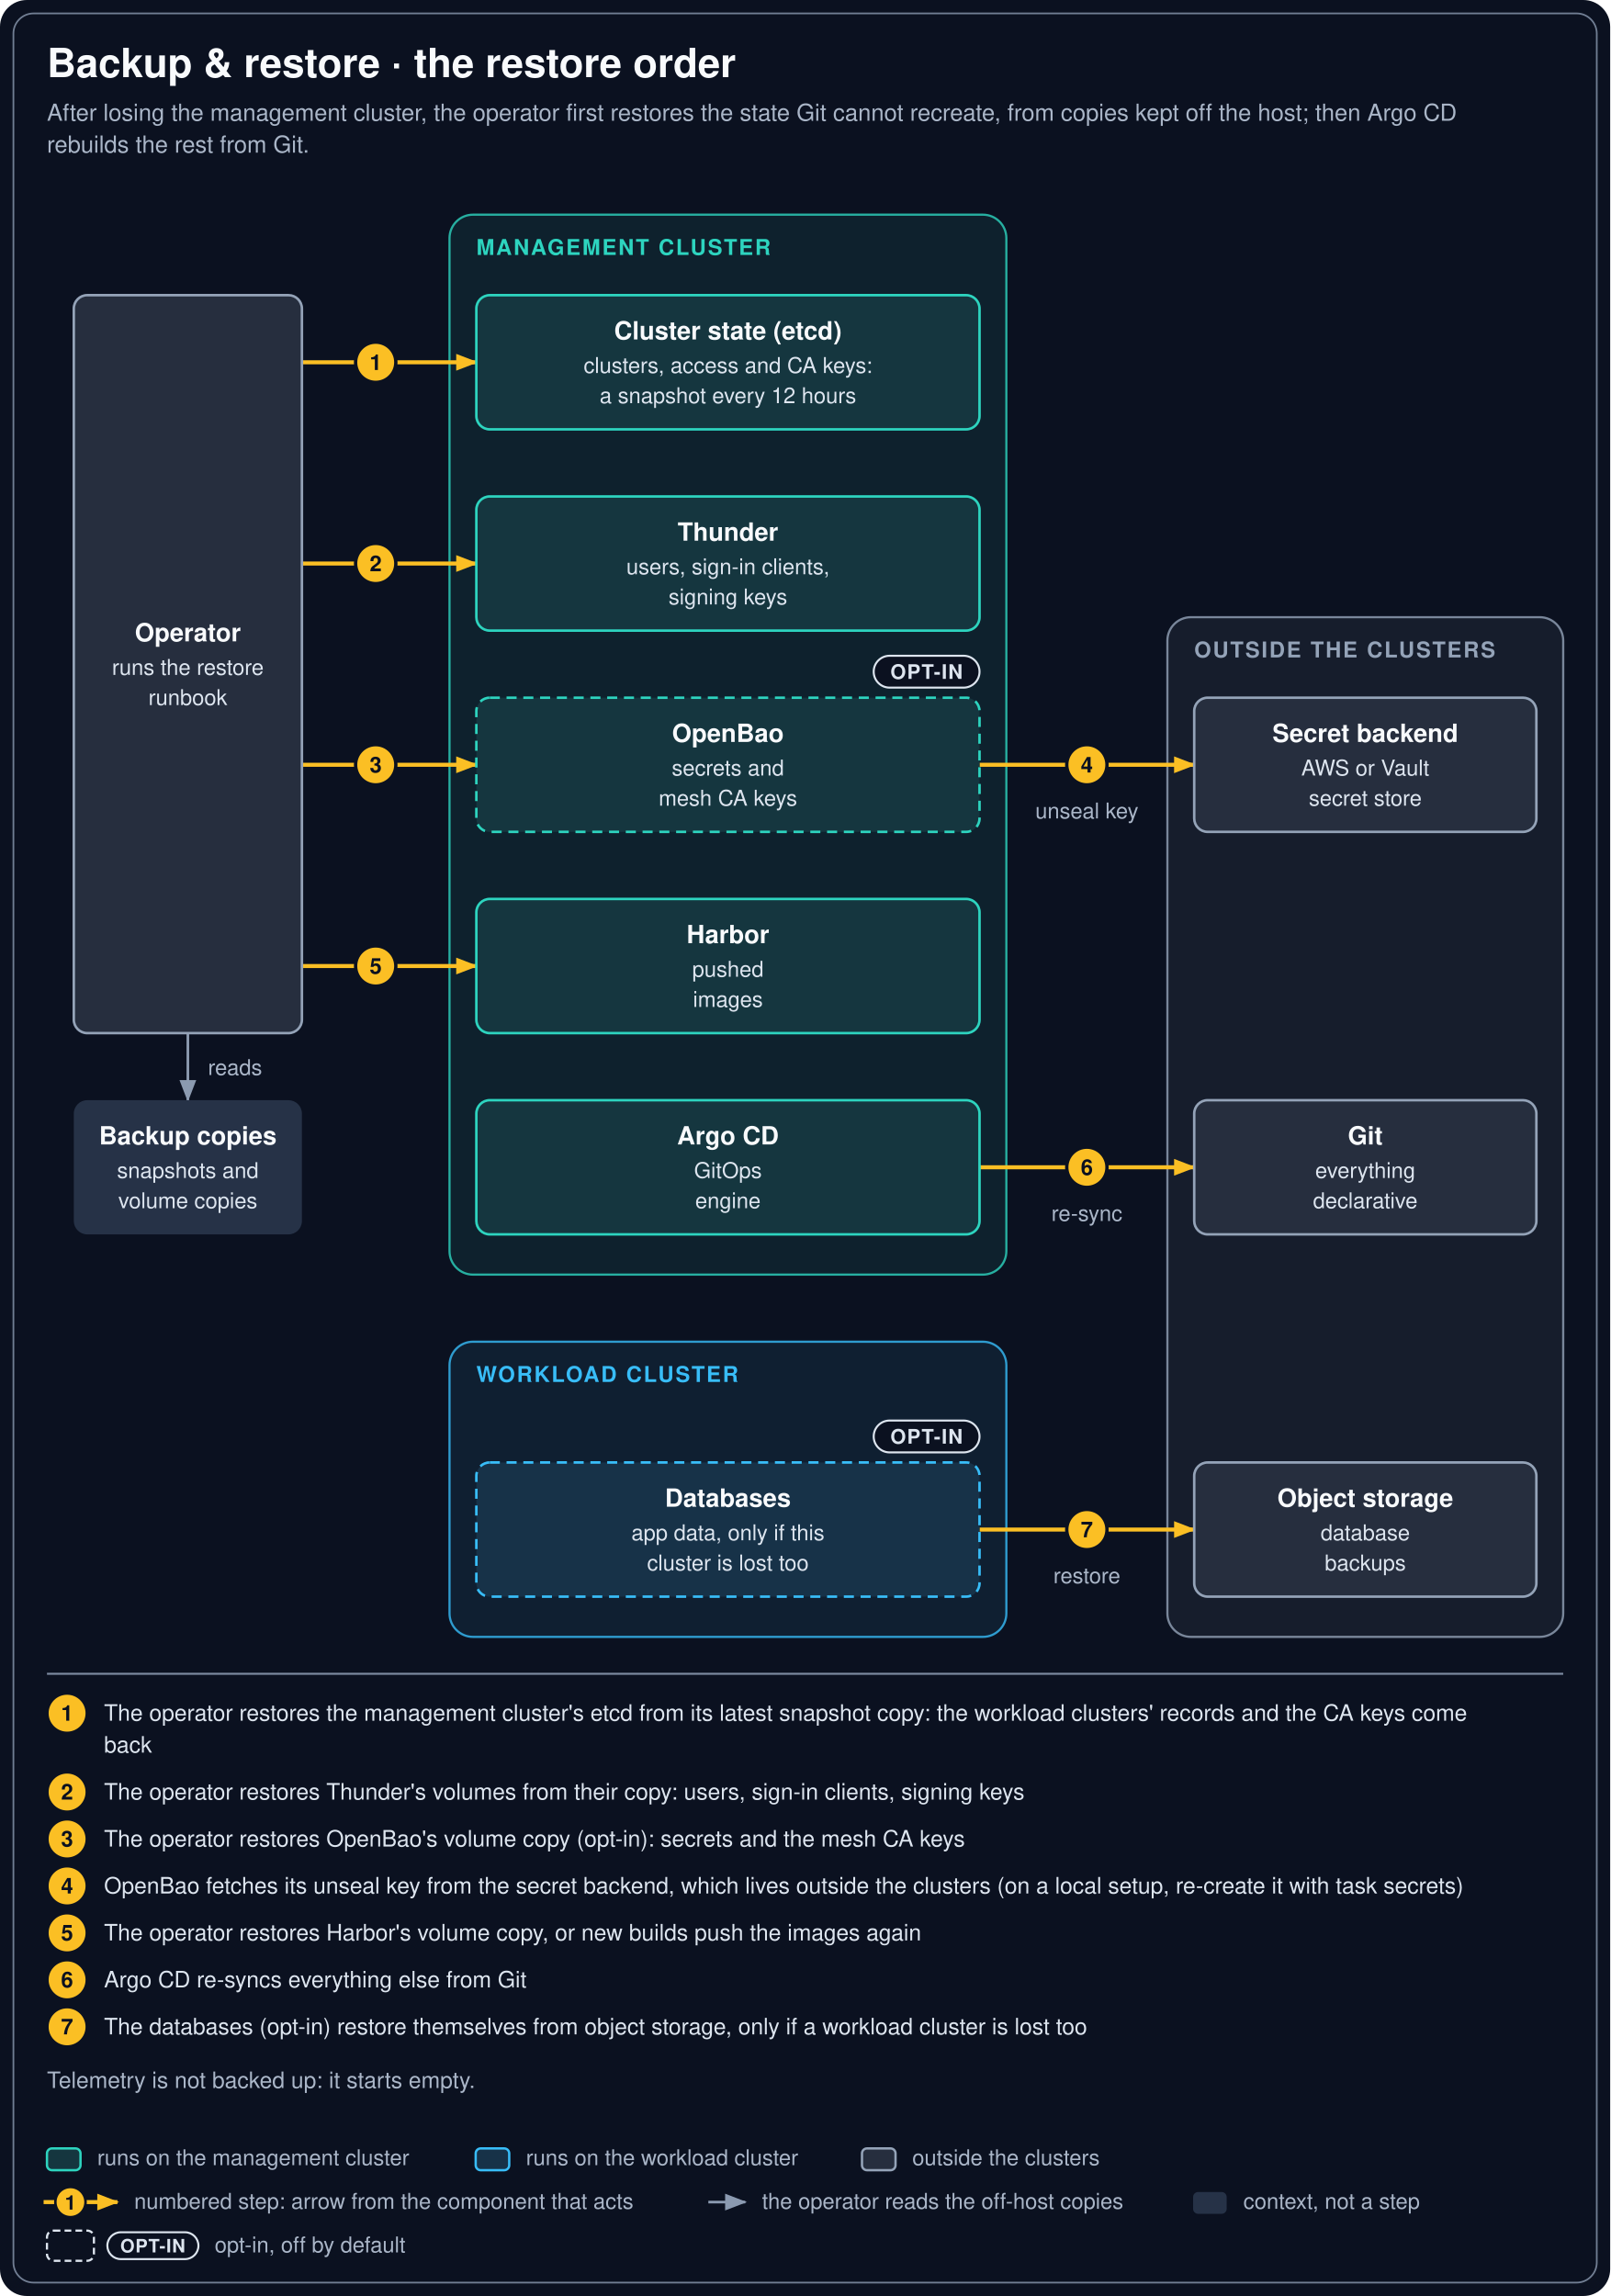
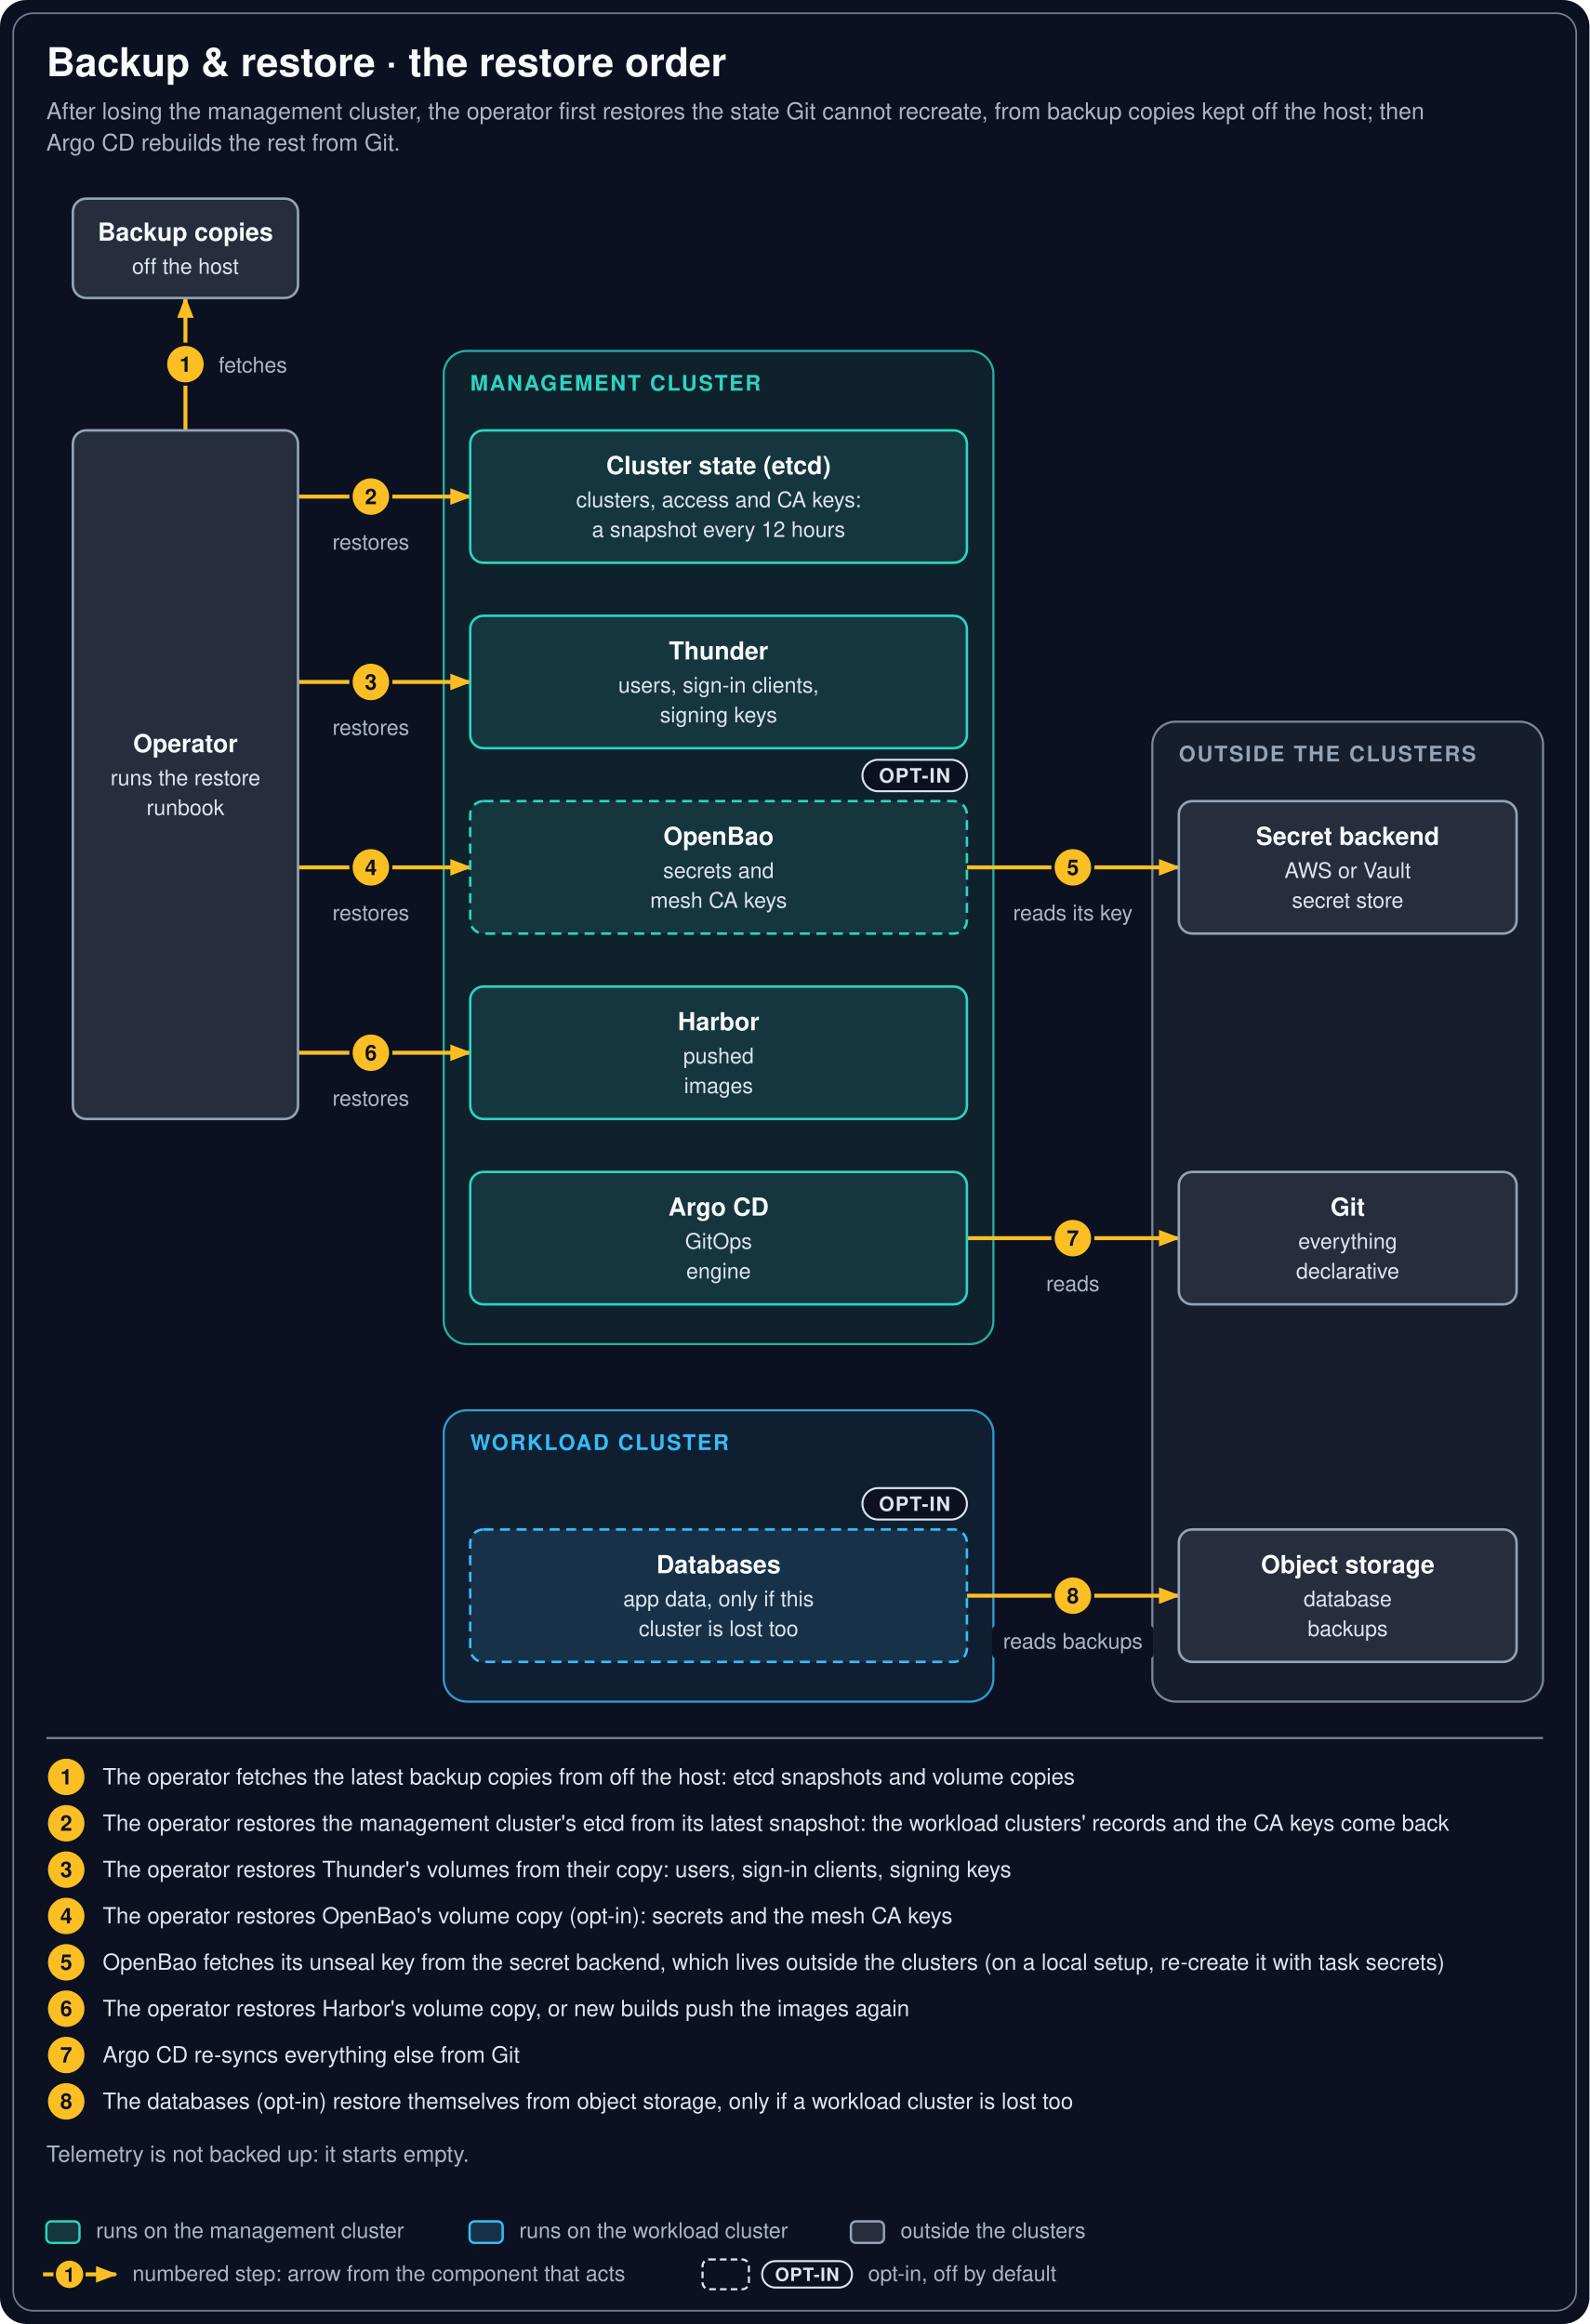
- <svg xmlns="http://www.w3.org/2000/svg" width="960" height="1369" viewBox="0 0 960 1369" role="img" aria-label="Backup &amp; restore · the restore order">
-   <style>.s{font-family:'Segoe UI','Helvetica Neue',Helvetica,Arial,'Liberation Sans',sans-serif}.m{font-family:'JetBrains Mono',SFMono-Regular,Menlo,Consolas,'Liberation Mono',monospace}.fx{fill:none;stroke-width:3.4;stroke-linecap:round;stroke-dasharray:4 10;opacity:0;animation:fxdash .9s linear infinite,fxseq 10.20s linear infinite both}@keyframes fxdash{to{stroke-dashoffset:-14}}@keyframes fxseq{0%{opacity:0}3%{opacity:1}25.9%{opacity:1}30.9%{opacity:0}100%{opacity:0}}@media (prefers-reduced-motion:reduce){.fx{animation:none;opacity:0}}</style>
+ <svg xmlns="http://www.w3.org/2000/svg" width="960" height="1404" viewBox="0 0 960 1404" role="img" aria-label="Backup &amp; restore · the restore order">
+   <style>.s{font-family:'Segoe UI','Helvetica Neue',Helvetica,Arial,'Liberation Sans',sans-serif}.m{font-family:'JetBrains Mono',SFMono-Regular,Menlo,Consolas,'Liberation Mono',monospace}.fx{fill:none;stroke-width:3.4;stroke-linecap:round;stroke-dasharray:4 10;opacity:0;animation:fxdash .9s linear infinite,fxseq 11.30s linear infinite both}@keyframes fxdash{to{stroke-dashoffset:-14}}@keyframes fxseq{0%{opacity:0}3%{opacity:1}23.4%{opacity:1}28.4%{opacity:0}100%{opacity:0}}@media (prefers-reduced-motion:reduce){.fx{animation:none;opacity:0}}</style>
  <defs>
-     <marker id="ah8b9ab0" markerWidth="13" markerHeight="10" refX="12" refY="5" orient="auto" markerUnits="userSpaceOnUse">
-       <path d="M0,0 L13,5 L0,10 z" fill="#8b9ab0" />
-     </marker>
-     <marker id="as8b9ab0" markerWidth="13" markerHeight="10" refX="1" refY="5" orient="auto" markerUnits="userSpaceOnUse">
-       <path d="M13,0 L0,5 L13,10 z" fill="#8b9ab0" />
-     </marker>
    <marker id="ahfbbf24" markerWidth="13" markerHeight="10" refX="12" refY="5" orient="auto" markerUnits="userSpaceOnUse">
      <path d="M0,0 L13,5 L0,10 z" fill="#fbbf24" />
    </marker>
    <marker id="asfbbf24" markerWidth="13" markerHeight="10" refX="1" refY="5" orient="auto" markerUnits="userSpaceOnUse">
      <path d="M13,0 L0,5 L13,10 z" fill="#fbbf24" />
    </marker>
  </defs>
-   <rect width="960" height="1369" rx="16" fill="#0b1120" />
-   <rect x="8" y="8" width="944" height="1353" rx="12" fill="none" stroke="#8b9ab0" stroke-opacity=".8" />
-   <rect x="268" y="128" width="332" height="632" rx="14" fill="#0e212d" stroke="#2dd4bf" stroke-opacity=".8" stroke-width="1.3" />
-   <text class="s" x="284.0" y="152.0" font-size="13" fill="#2dd4bf" font-weight="700" letter-spacing="1.0">MANAGEMENT CLUSTER</text>
-   <rect x="268" y="800" width="332" height="176" rx="14" fill="#0f1f31" stroke="#38bdf8" stroke-opacity=".8" stroke-width="1.3" />
-   <text class="s" x="284.0" y="824.0" font-size="13" fill="#38bdf8" font-weight="700" letter-spacing="1.0">WORKLOAD CLUSTER</text>
-   <rect x="696" y="368" width="236" height="608" rx="14" fill="#161d2c" stroke="#94a3b8" stroke-opacity=".8" stroke-width="1.3" />
-   <text class="s" x="712.0" y="392.0" font-size="13" fill="#94a3b8" font-weight="700" letter-spacing="1.0">OUTSIDE THE CLUSTERS</text>
-   <path d="M 180.0 216.0 L 284.0 216.0" fill="none" stroke="#fbbf24" stroke-width="2.4" stroke-linejoin="round" marker-end="url(#ahfbbf24)" />
-   <path d="M 180.0 336.0 L 284.0 336.0" fill="none" stroke="#fbbf24" stroke-width="2.4" stroke-linejoin="round" marker-end="url(#ahfbbf24)" />
-   <path d="M 180.0 456.0 L 284.0 456.0" fill="none" stroke="#fbbf24" stroke-width="2.4" stroke-linejoin="round" marker-end="url(#ahfbbf24)" />
-   <path d="M 180.0 576.0 L 284.0 576.0" fill="none" stroke="#fbbf24" stroke-width="2.4" stroke-linejoin="round" marker-end="url(#ahfbbf24)" />
-   <path d="M 112.0 616.0 L 112.0 656.0" fill="none" stroke="#8b9ab0" stroke-width="1.6" stroke-linejoin="round" marker-end="url(#ah8b9ab0)" />
-   <path d="M 584.0 456.0 L 712.0 456.0" fill="none" stroke="#fbbf24" stroke-width="2.4" stroke-linejoin="round" marker-end="url(#ahfbbf24)" />
-   <path d="M 584.0 696.0 L 712.0 696.0" fill="none" stroke="#fbbf24" stroke-width="2.4" stroke-linejoin="round" marker-end="url(#ahfbbf24)" />
-   <path d="M 584.0 912.0 L 712.0 912.0" fill="none" stroke="#fbbf24" stroke-width="2.4" stroke-linejoin="round" marker-end="url(#ahfbbf24)" />
-   <path class="fx" d="M 180.0 216.0 L 284.0 216.0" stroke="#fde5a7" style="animation-delay:0s,0.00s" />
-   <path class="fx" d="M 180.0 336.0 L 284.0 336.0" stroke="#fde5a7" style="animation-delay:0s,1.10s" />
-   <path class="fx" d="M 180.0 456.0 L 284.0 456.0" stroke="#fde5a7" style="animation-delay:0s,2.20s" />
-   <path class="fx" d="M 180.0 576.0 L 284.0 576.0" stroke="#fde5a7" style="animation-delay:0s,4.40s" />
-   <path class="fx" d="M 584.0 456.0 L 712.0 456.0" stroke="#fde5a7" style="animation-delay:0s,3.30s" />
-   <path class="fx" d="M 584.0 696.0 L 712.0 696.0" stroke="#fde5a7" style="animation-delay:0s,5.50s" />
-   <path class="fx" d="M 584.0 912.0 L 712.0 912.0" stroke="#fde5a7" style="animation-delay:0s,6.60s" />
-   <rect x="44" y="176" width="136" height="440" rx="8" fill="#262e3e" stroke="#94a3b8" stroke-width="1.5" />
-   <text class="s" x="112.0" y="382.4" font-size="15" fill="#f8fafc" font-weight="600" text-anchor="middle">Operator</text>
-   <text class="s" x="112.0" y="402.4" font-size="13" fill="#dde5ef" text-anchor="middle">runs the restore</text>
-   <text class="s" x="112.0" y="420.4" font-size="13" fill="#dde5ef" text-anchor="middle">runbook</text>
-   <rect x="44" y="656" width="136" height="80" rx="8" fill="#263247" stroke="none" stroke-width="0" />
-   <text class="s" x="112.0" y="682.4" font-size="15" fill="#f8fafc" font-weight="600" text-anchor="middle">Backup copies</text>
-   <text class="s" x="112.0" y="702.4" font-size="13" fill="#dde5ef" text-anchor="middle">snapshots and</text>
-   <text class="s" x="112.0" y="720.4" font-size="13" fill="#dde5ef" text-anchor="middle">volume copies</text>
-   <rect x="284" y="176" width="300" height="80" rx="8" fill="#15363f" stroke="#2dd4bf" stroke-width="1.5" />
-   <text class="s" x="434.0" y="202.4" font-size="15" fill="#f8fafc" font-weight="600" text-anchor="middle">Cluster state (etcd)</text>
-   <text class="s" x="434.0" y="222.4" font-size="13" fill="#dde5ef" text-anchor="middle">clusters, access and CA keys:</text>
-   <text class="s" x="434.0" y="240.4" font-size="13" fill="#dde5ef" text-anchor="middle">a snapshot every 12 hours</text>
-   <rect x="284" y="296" width="300" height="80" rx="8" fill="#15363f" stroke="#2dd4bf" stroke-width="1.5" />
-   <text class="s" x="434.0" y="322.4" font-size="15" fill="#f8fafc" font-weight="600" text-anchor="middle">Thunder</text>
-   <text class="s" x="434.0" y="342.4" font-size="13" fill="#dde5ef" text-anchor="middle">users, sign-in clients,</text>
-   <text class="s" x="434.0" y="360.4" font-size="13" fill="#dde5ef" text-anchor="middle">signing keys</text>
-   <rect x="284" y="416" width="300" height="80" rx="8" fill="#15363f" stroke="#2dd4bf" stroke-width="1.5" stroke-dasharray="6 4" />
-   <text class="s" x="434.0" y="442.4" font-size="15" fill="#f8fafc" font-weight="600" text-anchor="middle">OpenBao</text>
-   <text class="s" x="434.0" y="462.4" font-size="13" fill="#dde5ef" text-anchor="middle">secrets and</text>
-   <text class="s" x="434.0" y="480.4" font-size="13" fill="#dde5ef" text-anchor="middle">mesh CA keys</text>
-   <rect x="520.9" y="391" width="63.1" height="19" rx="9.5" fill="#0b1120" stroke="#dde5ef" stroke-width="1.2" />
-   <text class="s" x="552.4" y="404.8" font-size="12" font-weight="700" fill="#dde5ef" text-anchor="middle" letter-spacing="0.6">OPT-IN</text>
-   <rect x="284" y="536" width="300" height="80" rx="8" fill="#15363f" stroke="#2dd4bf" stroke-width="1.5" />
-   <text class="s" x="434.0" y="562.4" font-size="15" fill="#f8fafc" font-weight="600" text-anchor="middle">Harbor</text>
-   <text class="s" x="434.0" y="582.4" font-size="13" fill="#dde5ef" text-anchor="middle">pushed</text>
-   <text class="s" x="434.0" y="600.4" font-size="13" fill="#dde5ef" text-anchor="middle">images</text>
-   <rect x="284" y="656" width="300" height="80" rx="8" fill="#15363f" stroke="#2dd4bf" stroke-width="1.5" />
-   <text class="s" x="434.0" y="682.4" font-size="15" fill="#f8fafc" font-weight="600" text-anchor="middle">Argo CD</text>
-   <text class="s" x="434.0" y="702.4" font-size="13" fill="#dde5ef" text-anchor="middle">GitOps</text>
-   <text class="s" x="434.0" y="720.4" font-size="13" fill="#dde5ef" text-anchor="middle">engine</text>
-   <rect x="284" y="872" width="300" height="80" rx="8" fill="#173248" stroke="#38bdf8" stroke-width="1.5" stroke-dasharray="6 4" />
-   <text class="s" x="434.0" y="898.4" font-size="15" fill="#f8fafc" font-weight="600" text-anchor="middle">Databases</text>
-   <text class="s" x="434.0" y="918.4" font-size="13" fill="#dde5ef" text-anchor="middle">app data, only if this</text>
-   <text class="s" x="434.0" y="936.4" font-size="13" fill="#dde5ef" text-anchor="middle">cluster is lost too</text>
-   <rect x="520.9" y="847" width="63.1" height="19" rx="9.5" fill="#0b1120" stroke="#dde5ef" stroke-width="1.2" />
-   <text class="s" x="552.4" y="860.8" font-size="12" font-weight="700" fill="#dde5ef" text-anchor="middle" letter-spacing="0.6">OPT-IN</text>
-   <rect x="712" y="416" width="204" height="80" rx="8" fill="#262e3e" stroke="#94a3b8" stroke-width="1.5" />
-   <text class="s" x="814.0" y="442.4" font-size="15" fill="#f8fafc" font-weight="600" text-anchor="middle">Secret backend</text>
-   <text class="s" x="814.0" y="462.4" font-size="13" fill="#dde5ef" text-anchor="middle">AWS or Vault</text>
-   <text class="s" x="814.0" y="480.4" font-size="13" fill="#dde5ef" text-anchor="middle">secret store</text>
-   <rect x="712" y="656" width="204" height="80" rx="8" fill="#262e3e" stroke="#94a3b8" stroke-width="1.5" />
-   <text class="s" x="814.0" y="682.4" font-size="15" fill="#f8fafc" font-weight="600" text-anchor="middle">Git</text>
-   <text class="s" x="814.0" y="702.4" font-size="13" fill="#dde5ef" text-anchor="middle">everything</text>
-   <text class="s" x="814.0" y="720.4" font-size="13" fill="#dde5ef" text-anchor="middle">declarative</text>
-   <rect x="712" y="872" width="204" height="80" rx="8" fill="#262e3e" stroke="#94a3b8" stroke-width="1.5" />
-   <text class="s" x="814.0" y="898.4" font-size="15" fill="#f8fafc" font-weight="600" text-anchor="middle">Object storage</text>
-   <text class="s" x="814.0" y="918.4" font-size="13" fill="#dde5ef" text-anchor="middle">database</text>
-   <text class="s" x="814.0" y="936.4" font-size="13" fill="#dde5ef" text-anchor="middle">backups</text>
+   <rect width="960" height="1404" rx="16" fill="#0b1120" />
+   <rect x="8" y="8" width="944" height="1388" rx="12" fill="none" stroke="#8b9ab0" stroke-opacity=".8" />
+   <rect x="268" y="212" width="332" height="600" rx="14" fill="#0e212d" stroke="#2dd4bf" stroke-opacity=".8" stroke-width="1.3" />
+   <text class="s" x="284.0" y="236.0" font-size="13" fill="#2dd4bf" font-weight="700" letter-spacing="1.0">MANAGEMENT CLUSTER</text>
+   <rect x="268" y="852" width="332" height="176" rx="14" fill="#0f1f31" stroke="#38bdf8" stroke-opacity=".8" stroke-width="1.3" />
+   <text class="s" x="284.0" y="876.0" font-size="13" fill="#38bdf8" font-weight="700" letter-spacing="1.0">WORKLOAD CLUSTER</text>
+   <rect x="696" y="436" width="236" height="592" rx="14" fill="#161d2c" stroke="#94a3b8" stroke-opacity=".8" stroke-width="1.3" />
+   <text class="s" x="712.0" y="460.0" font-size="13" fill="#94a3b8" font-weight="700" letter-spacing="1.0">OUTSIDE THE CLUSTERS</text>
+   <path d="M 112.0 260.0 L 112.0 180.0" fill="none" stroke="#fbbf24" stroke-width="2.4" stroke-linejoin="round" marker-end="url(#ahfbbf24)" />
+   <path d="M 180.0 300.0 L 284.0 300.0" fill="none" stroke="#fbbf24" stroke-width="2.4" stroke-linejoin="round" marker-end="url(#ahfbbf24)" />
+   <path d="M 180.0 412.0 L 284.0 412.0" fill="none" stroke="#fbbf24" stroke-width="2.4" stroke-linejoin="round" marker-end="url(#ahfbbf24)" />
+   <path d="M 180.0 524.0 L 284.0 524.0" fill="none" stroke="#fbbf24" stroke-width="2.4" stroke-linejoin="round" marker-end="url(#ahfbbf24)" />
+   <path d="M 180.0 636.0 L 284.0 636.0" fill="none" stroke="#fbbf24" stroke-width="2.4" stroke-linejoin="round" marker-end="url(#ahfbbf24)" />
+   <path d="M 584.0 524.0 L 712.0 524.0" fill="none" stroke="#fbbf24" stroke-width="2.4" stroke-linejoin="round" marker-end="url(#ahfbbf24)" />
+   <path d="M 584.0 748.0 L 712.0 748.0" fill="none" stroke="#fbbf24" stroke-width="2.4" stroke-linejoin="round" marker-end="url(#ahfbbf24)" />
+   <path d="M 584.0 964.0 L 712.0 964.0" fill="none" stroke="#fbbf24" stroke-width="2.4" stroke-linejoin="round" marker-end="url(#ahfbbf24)" />
+   <path class="fx" d="M 112.0 260.0 L 112.0 180.0" stroke="#fde5a7" style="animation-delay:0s,0.00s" />
+   <path class="fx" d="M 180.0 300.0 L 284.0 300.0" stroke="#fde5a7" style="animation-delay:0s,1.10s" />
+   <path class="fx" d="M 180.0 412.0 L 284.0 412.0" stroke="#fde5a7" style="animation-delay:0s,2.20s" />
+   <path class="fx" d="M 180.0 524.0 L 284.0 524.0" stroke="#fde5a7" style="animation-delay:0s,3.30s" />
+   <path class="fx" d="M 180.0 636.0 L 284.0 636.0" stroke="#fde5a7" style="animation-delay:0s,5.50s" />
+   <path class="fx" d="M 584.0 524.0 L 712.0 524.0" stroke="#fde5a7" style="animation-delay:0s,4.40s" />
+   <path class="fx" d="M 584.0 748.0 L 712.0 748.0" stroke="#fde5a7" style="animation-delay:0s,6.60s" />
+   <path class="fx" d="M 584.0 964.0 L 712.0 964.0" stroke="#fde5a7" style="animation-delay:0s,7.70s" />
+   <rect x="44" y="120" width="136" height="60" rx="8" fill="#262e3e" stroke="#94a3b8" stroke-width="1.5" />
+   <text class="s" x="112.0" y="145.4" font-size="15" fill="#f8fafc" font-weight="600" text-anchor="middle">Backup copies</text>
+   <text class="s" x="112.0" y="165.4" font-size="13" fill="#dde5ef" text-anchor="middle">off the host</text>
+   <rect x="44" y="260" width="136" height="416" rx="8" fill="#262e3e" stroke="#94a3b8" stroke-width="1.5" />
+   <text class="s" x="112.0" y="454.4" font-size="15" fill="#f8fafc" font-weight="600" text-anchor="middle">Operator</text>
+   <text class="s" x="112.0" y="474.4" font-size="13" fill="#dde5ef" text-anchor="middle">runs the restore</text>
+   <text class="s" x="112.0" y="492.4" font-size="13" fill="#dde5ef" text-anchor="middle">runbook</text>
+   <rect x="284" y="260" width="300" height="80" rx="8" fill="#15363f" stroke="#2dd4bf" stroke-width="1.5" />
+   <text class="s" x="434.0" y="286.4" font-size="15" fill="#f8fafc" font-weight="600" text-anchor="middle">Cluster state (etcd)</text>
+   <text class="s" x="434.0" y="306.4" font-size="13" fill="#dde5ef" text-anchor="middle">clusters, access and CA keys:</text>
+   <text class="s" x="434.0" y="324.4" font-size="13" fill="#dde5ef" text-anchor="middle">a snapshot every 12 hours</text>
+   <rect x="284" y="372" width="300" height="80" rx="8" fill="#15363f" stroke="#2dd4bf" stroke-width="1.5" />
+   <text class="s" x="434.0" y="398.4" font-size="15" fill="#f8fafc" font-weight="600" text-anchor="middle">Thunder</text>
+   <text class="s" x="434.0" y="418.4" font-size="13" fill="#dde5ef" text-anchor="middle">users, sign-in clients,</text>
+   <text class="s" x="434.0" y="436.4" font-size="13" fill="#dde5ef" text-anchor="middle">signing keys</text>
+   <rect x="284" y="484" width="300" height="80" rx="8" fill="#15363f" stroke="#2dd4bf" stroke-width="1.5" stroke-dasharray="6 4" />
+   <text class="s" x="434.0" y="510.4" font-size="15" fill="#f8fafc" font-weight="600" text-anchor="middle">OpenBao</text>
+   <text class="s" x="434.0" y="530.4" font-size="13" fill="#dde5ef" text-anchor="middle">secrets and</text>
+   <text class="s" x="434.0" y="548.4" font-size="13" fill="#dde5ef" text-anchor="middle">mesh CA keys</text>
+   <rect x="520.9" y="459" width="63.1" height="19" rx="9.5" fill="#0b1120" stroke="#dde5ef" stroke-width="1.2" />
+   <text class="s" x="552.4" y="472.8" font-size="12" font-weight="700" fill="#dde5ef" text-anchor="middle" letter-spacing="0.6">OPT-IN</text>
+   <rect x="284" y="596" width="300" height="80" rx="8" fill="#15363f" stroke="#2dd4bf" stroke-width="1.5" />
+   <text class="s" x="434.0" y="622.4" font-size="15" fill="#f8fafc" font-weight="600" text-anchor="middle">Harbor</text>
+   <text class="s" x="434.0" y="642.4" font-size="13" fill="#dde5ef" text-anchor="middle">pushed</text>
+   <text class="s" x="434.0" y="660.4" font-size="13" fill="#dde5ef" text-anchor="middle">images</text>
+   <rect x="284" y="708" width="300" height="80" rx="8" fill="#15363f" stroke="#2dd4bf" stroke-width="1.5" />
+   <text class="s" x="434.0" y="734.4" font-size="15" fill="#f8fafc" font-weight="600" text-anchor="middle">Argo CD</text>
+   <text class="s" x="434.0" y="754.4" font-size="13" fill="#dde5ef" text-anchor="middle">GitOps</text>
+   <text class="s" x="434.0" y="772.4" font-size="13" fill="#dde5ef" text-anchor="middle">engine</text>
+   <rect x="284" y="924" width="300" height="80" rx="8" fill="#173248" stroke="#38bdf8" stroke-width="1.5" stroke-dasharray="6 4" />
+   <text class="s" x="434.0" y="950.4" font-size="15" fill="#f8fafc" font-weight="600" text-anchor="middle">Databases</text>
+   <text class="s" x="434.0" y="970.4" font-size="13" fill="#dde5ef" text-anchor="middle">app data, only if this</text>
+   <text class="s" x="434.0" y="988.4" font-size="13" fill="#dde5ef" text-anchor="middle">cluster is lost too</text>
+   <rect x="520.9" y="899" width="63.1" height="19" rx="9.5" fill="#0b1120" stroke="#dde5ef" stroke-width="1.2" />
+   <text class="s" x="552.4" y="912.8" font-size="12" font-weight="700" fill="#dde5ef" text-anchor="middle" letter-spacing="0.6">OPT-IN</text>
+   <rect x="712" y="484" width="204" height="80" rx="8" fill="#262e3e" stroke="#94a3b8" stroke-width="1.5" />
+   <text class="s" x="814.0" y="510.4" font-size="15" fill="#f8fafc" font-weight="600" text-anchor="middle">Secret backend</text>
+   <text class="s" x="814.0" y="530.4" font-size="13" fill="#dde5ef" text-anchor="middle">AWS or Vault</text>
+   <text class="s" x="814.0" y="548.4" font-size="13" fill="#dde5ef" text-anchor="middle">secret store</text>
+   <rect x="712" y="708" width="204" height="80" rx="8" fill="#262e3e" stroke="#94a3b8" stroke-width="1.5" />
+   <text class="s" x="814.0" y="734.4" font-size="15" fill="#f8fafc" font-weight="600" text-anchor="middle">Git</text>
+   <text class="s" x="814.0" y="754.4" font-size="13" fill="#dde5ef" text-anchor="middle">everything</text>
+   <text class="s" x="814.0" y="772.4" font-size="13" fill="#dde5ef" text-anchor="middle">declarative</text>
+   <rect x="712" y="924" width="204" height="80" rx="8" fill="#262e3e" stroke="#94a3b8" stroke-width="1.5" />
+   <text class="s" x="814.0" y="950.4" font-size="15" fill="#f8fafc" font-weight="600" text-anchor="middle">Object storage</text>
+   <text class="s" x="814.0" y="970.4" font-size="13" fill="#dde5ef" text-anchor="middle">database</text>
+   <text class="s" x="814.0" y="988.4" font-size="13" fill="#dde5ef" text-anchor="middle">backups</text>
  <text class="s" x="28.0" y="46.0" font-size="24" fill="#f8fafc" font-weight="700">Backup &amp; restore · the restore order</text>
-   <text class="s" x="28.0" y="72.0" font-size="14" fill="#aab6c8">After losing the management cluster, the operator first restores the state Git cannot recreate, from copies kept off the host; then Argo CD</text>
-   <text class="s" x="28.0" y="91.0" font-size="14" fill="#aab6c8">rebuilds the rest from Git.</text>
-   <circle cx="224.0" cy="216.0" r="12" fill="#fbbf24" stroke="#0b1120" stroke-width="2" />
-   <text class="s" x="224.0" y="220.6" font-size="13" font-weight="700" fill="#0b1120" text-anchor="middle">1</text>
-   <circle cx="224.0" cy="336.0" r="12" fill="#fbbf24" stroke="#0b1120" stroke-width="2" />
-   <text class="s" x="224.0" y="340.6" font-size="13" font-weight="700" fill="#0b1120" text-anchor="middle">2</text>
-   <circle cx="224.0" cy="456.0" r="12" fill="#fbbf24" stroke="#0b1120" stroke-width="2" />
-   <text class="s" x="224.0" y="460.6" font-size="13" font-weight="700" fill="#0b1120" text-anchor="middle">3</text>
-   <circle cx="224.0" cy="576.0" r="12" fill="#fbbf24" stroke="#0b1120" stroke-width="2" />
-   <text class="s" x="224.0" y="580.6" font-size="13" font-weight="700" fill="#0b1120" text-anchor="middle">5</text>
-   <rect x="120.0" y="627.0" width="42.5" height="20.0" rx="3" fill="#0b1120" />
-   <text class="s" x="124.0" y="641.0" font-size="13" fill="#aab6c8">reads</text>
-   <rect x="611.1" y="474.0" width="73.9" height="20.0" rx="3" fill="#0b1120" />
-   <text class="s" x="648.0" y="488.0" font-size="13" fill="#aab6c8" text-anchor="middle">unseal key</text>
-   <circle cx="648.0" cy="456.0" r="12" fill="#fbbf24" stroke="#0b1120" stroke-width="2" />
-   <text class="s" x="648.0" y="460.6" font-size="13" font-weight="700" fill="#0b1120" text-anchor="middle">4</text>
-   <rect x="621.4" y="714.0" width="53.2" height="20.0" rx="3" fill="#0b1120" />
-   <text class="s" x="648.0" y="728.0" font-size="13" fill="#aab6c8" text-anchor="middle">re-sync</text>
-   <circle cx="648.0" cy="696.0" r="12" fill="#fbbf24" stroke="#0b1120" stroke-width="2" />
-   <text class="s" x="648.0" y="700.6" font-size="13" font-weight="700" fill="#0b1120" text-anchor="middle">6</text>
-   <rect x="622.6" y="930.0" width="50.9" height="20.0" rx="3" fill="#0b1120" />
-   <text class="s" x="648.0" y="944.0" font-size="13" fill="#aab6c8" text-anchor="middle">restore</text>
-   <circle cx="648.0" cy="912.0" r="12" fill="#fbbf24" stroke="#0b1120" stroke-width="2" />
-   <text class="s" x="648.0" y="916.6" font-size="13" font-weight="700" fill="#0b1120" text-anchor="middle">7</text>
-   <line x1="28" y1="998" x2="932" y2="998" stroke="#7c8aa0" stroke-width="1.2" />
-   <circle cx="40" cy="1021.5" r="11" fill="#fbbf24" />
-   <text class="s" x="40" y="1026" font-size="13" font-weight="700" fill="#0b1120" text-anchor="middle">1</text>
-   <text class="s" x="62.0" y="1026.0" font-size="13.5" fill="#dde5ef">The operator restores the management cluster's etcd from its latest snapshot copy: the workload clusters' records and the CA keys come</text>
-   <text class="s" x="62.0" y="1045.0" font-size="13.5" fill="#dde5ef">back</text>
-   <circle cx="40" cy="1068.5" r="11" fill="#fbbf24" />
-   <text class="s" x="40" y="1073" font-size="13" font-weight="700" fill="#0b1120" text-anchor="middle">2</text>
-   <text class="s" x="62.0" y="1073.0" font-size="13.5" fill="#dde5ef">The operator restores Thunder's volumes from their copy: users, sign-in clients, signing keys</text>
-   <circle cx="40" cy="1096.5" r="11" fill="#fbbf24" />
-   <text class="s" x="40" y="1101" font-size="13" font-weight="700" fill="#0b1120" text-anchor="middle">3</text>
-   <text class="s" x="62.0" y="1101.0" font-size="13.5" fill="#dde5ef">The operator restores OpenBao's volume copy (opt-in): secrets and the mesh CA keys</text>
-   <circle cx="40" cy="1124.5" r="11" fill="#fbbf24" />
-   <text class="s" x="40" y="1129" font-size="13" font-weight="700" fill="#0b1120" text-anchor="middle">4</text>
-   <text class="s" x="62.0" y="1129.0" font-size="13.5" fill="#dde5ef">OpenBao fetches its unseal key from the secret backend, which lives outside the clusters (on a local setup, re-create it with task secrets)</text>
-   <circle cx="40" cy="1152.5" r="11" fill="#fbbf24" />
-   <text class="s" x="40" y="1157" font-size="13" font-weight="700" fill="#0b1120" text-anchor="middle">5</text>
-   <text class="s" x="62.0" y="1157.0" font-size="13.5" fill="#dde5ef">The operator restores Harbor's volume copy, or new builds push the images again</text>
-   <circle cx="40" cy="1180.5" r="11" fill="#fbbf24" />
-   <text class="s" x="40" y="1185" font-size="13" font-weight="700" fill="#0b1120" text-anchor="middle">6</text>
-   <text class="s" x="62.0" y="1185.0" font-size="13.5" fill="#dde5ef">Argo CD re-syncs everything else from Git</text>
-   <circle cx="40" cy="1208.5" r="11" fill="#fbbf24" />
-   <text class="s" x="40" y="1213" font-size="13" font-weight="700" fill="#0b1120" text-anchor="middle">7</text>
-   <text class="s" x="62.0" y="1213.0" font-size="13.5" fill="#dde5ef">The databases (opt-in) restore themselves from object storage, only if a workload cluster is lost too</text>
-   <text class="s" x="28.0" y="1245.0" font-size="13.5" fill="#aab6c8">Telemetry is not backed up: it starts empty.</text>
-   <rect x="28" y="1281" width="20" height="13" rx="3" fill="#15363f" stroke="#2dd4bf" stroke-width="1.4" />
-   <text class="s" x="58.0" y="1291.0" font-size="13" fill="#aab6c8">runs on the management cluster</text>
-   <rect x="283.605" y="1281" width="20" height="13" rx="3" fill="#173248" stroke="#38bdf8" stroke-width="1.4" />
-   <text class="s" x="313.6" y="1291.0" font-size="13" fill="#aab6c8">runs on the workload cluster</text>
-   <rect x="513.924" y="1281" width="20" height="13" rx="3" fill="#262e3e" stroke="#94a3b8" stroke-width="1.4" />
-   <text class="s" x="543.9" y="1291.0" font-size="13" fill="#aab6c8">outside the clusters</text>
-   <path d="M 26 1313 L 70 1313" stroke="#fbbf24" stroke-width="2.4" marker-end="url(#ahfbbf24)" />
-   <circle cx="42" cy="1313" r="9" fill="#fbbf24" stroke="#0b1120" stroke-width="1.5" />
-   <text class="s" x="42" y="1317.5" font-size="12" font-weight="700" fill="#0b1120" text-anchor="middle">1</text>
-   <text class="s" x="80.0" y="1317.0" font-size="13" fill="#aab6c8">numbered step: arrow from the component that acts</text>
-   <path d="M 422.32 1313 L 444.32 1313" stroke="#8b9ab0" stroke-width="1.6" marker-end="url(#ah8b9ab0)" />
-   <text class="s" x="454.3" y="1317.0" font-size="13" fill="#aab6c8">the operator reads the off-host copies</text>
-   <rect x="711.343" y="1307" width="20" height="13" rx="3" fill="#263247" />
-   <text class="s" x="741.3" y="1317.0" font-size="13" fill="#aab6c8">context, not a step</text>
+   <text class="s" x="28.0" y="72.0" font-size="14" fill="#aab6c8">After losing the management cluster, the operator first restores the state Git cannot recreate, from backup copies kept off the host; then</text>
+   <text class="s" x="28.0" y="91.0" font-size="14" fill="#aab6c8">Argo CD rebuilds the rest from Git.</text>
+   <rect x="128.0" y="211.0" width="52.4" height="20.0" rx="3" fill="#0b1120" />
+   <text class="s" x="132.0" y="225.0" font-size="13" fill="#aab6c8">fetches</text>
+   <circle cx="112.0" cy="220.0" r="12" fill="#fbbf24" stroke="#0b1120" stroke-width="2" />
+   <text class="s" x="112.0" y="224.6" font-size="13" font-weight="700" fill="#0b1120" text-anchor="middle">1</text>
+   <rect x="195.1" y="318.0" width="57.8" height="20.0" rx="3" fill="#0b1120" />
+   <text class="s" x="224.0" y="332.0" font-size="13" fill="#aab6c8" text-anchor="middle">restores</text>
+   <circle cx="224.0" cy="300.0" r="12" fill="#fbbf24" stroke="#0b1120" stroke-width="2" />
+   <text class="s" x="224.0" y="304.6" font-size="13" font-weight="700" fill="#0b1120" text-anchor="middle">2</text>
+   <rect x="195.1" y="430.0" width="57.8" height="20.0" rx="3" fill="#0b1120" />
+   <text class="s" x="224.0" y="444.0" font-size="13" fill="#aab6c8" text-anchor="middle">restores</text>
+   <circle cx="224.0" cy="412.0" r="12" fill="#fbbf24" stroke="#0b1120" stroke-width="2" />
+   <text class="s" x="224.0" y="416.6" font-size="13" font-weight="700" fill="#0b1120" text-anchor="middle">3</text>
+   <rect x="195.1" y="542.0" width="57.8" height="20.0" rx="3" fill="#0b1120" />
+   <text class="s" x="224.0" y="556.0" font-size="13" fill="#aab6c8" text-anchor="middle">restores</text>
+   <circle cx="224.0" cy="524.0" r="12" fill="#fbbf24" stroke="#0b1120" stroke-width="2" />
+   <text class="s" x="224.0" y="528.6" font-size="13" font-weight="700" fill="#0b1120" text-anchor="middle">4</text>
+   <rect x="195.1" y="654.0" width="57.8" height="20.0" rx="3" fill="#0b1120" />
+   <text class="s" x="224.0" y="668.0" font-size="13" fill="#aab6c8" text-anchor="middle">restores</text>
+   <circle cx="224.0" cy="636.0" r="12" fill="#fbbf24" stroke="#0b1120" stroke-width="2" />
+   <text class="s" x="224.0" y="640.6" font-size="13" font-weight="700" fill="#0b1120" text-anchor="middle">6</text>
+   <rect x="605.3" y="542.0" width="85.3" height="20.0" rx="3" fill="#0b1120" />
+   <text class="s" x="648.0" y="556.0" font-size="13" fill="#aab6c8" text-anchor="middle">reads its key</text>
+   <circle cx="648.0" cy="524.0" r="12" fill="#fbbf24" stroke="#0b1120" stroke-width="2" />
+   <text class="s" x="648.0" y="528.6" font-size="13" font-weight="700" fill="#0b1120" text-anchor="middle">5</text>
+   <rect x="626.8" y="766.0" width="42.5" height="20.0" rx="3" fill="#0b1120" />
+   <text class="s" x="648.0" y="780.0" font-size="13" fill="#aab6c8" text-anchor="middle">reads</text>
+   <circle cx="648.0" cy="748.0" r="12" fill="#fbbf24" stroke="#0b1120" stroke-width="2" />
+   <text class="s" x="648.0" y="752.6" font-size="13" font-weight="700" fill="#0b1120" text-anchor="middle">7</text>
+   <rect x="599.2" y="982.0" width="97.6" height="20.0" rx="3" fill="#0b1120" />
+   <text class="s" x="648.0" y="996.0" font-size="13" fill="#aab6c8" text-anchor="middle">reads backups</text>
+   <circle cx="648.0" cy="964.0" r="12" fill="#fbbf24" stroke="#0b1120" stroke-width="2" />
+   <text class="s" x="648.0" y="968.6" font-size="13" font-weight="700" fill="#0b1120" text-anchor="middle">8</text>
+   <line x1="28" y1="1050" x2="932" y2="1050" stroke="#7c8aa0" stroke-width="1.2" />
+   <circle cx="40" cy="1073.5" r="11" fill="#fbbf24" />
+   <text class="s" x="40" y="1078" font-size="13" font-weight="700" fill="#0b1120" text-anchor="middle">1</text>
+   <text class="s" x="62.0" y="1078.0" font-size="13.5" fill="#dde5ef">The operator fetches the latest backup copies from off the host: etcd snapshots and volume copies</text>
+   <circle cx="40" cy="1101.5" r="11" fill="#fbbf24" />
+   <text class="s" x="40" y="1106" font-size="13" font-weight="700" fill="#0b1120" text-anchor="middle">2</text>
+   <text class="s" x="62.0" y="1106.0" font-size="13.5" fill="#dde5ef">The operator restores the management cluster's etcd from its latest snapshot: the workload clusters' records and the CA keys come back</text>
+   <circle cx="40" cy="1129.5" r="11" fill="#fbbf24" />
+   <text class="s" x="40" y="1134" font-size="13" font-weight="700" fill="#0b1120" text-anchor="middle">3</text>
+   <text class="s" x="62.0" y="1134.0" font-size="13.5" fill="#dde5ef">The operator restores Thunder's volumes from their copy: users, sign-in clients, signing keys</text>
+   <circle cx="40" cy="1157.5" r="11" fill="#fbbf24" />
+   <text class="s" x="40" y="1162" font-size="13" font-weight="700" fill="#0b1120" text-anchor="middle">4</text>
+   <text class="s" x="62.0" y="1162.0" font-size="13.5" fill="#dde5ef">The operator restores OpenBao's volume copy (opt-in): secrets and the mesh CA keys</text>
+   <circle cx="40" cy="1185.5" r="11" fill="#fbbf24" />
+   <text class="s" x="40" y="1190" font-size="13" font-weight="700" fill="#0b1120" text-anchor="middle">5</text>
+   <text class="s" x="62.0" y="1190.0" font-size="13.5" fill="#dde5ef">OpenBao fetches its unseal key from the secret backend, which lives outside the clusters (on a local setup, re-create it with task secrets)</text>
+   <circle cx="40" cy="1213.5" r="11" fill="#fbbf24" />
+   <text class="s" x="40" y="1218" font-size="13" font-weight="700" fill="#0b1120" text-anchor="middle">6</text>
+   <text class="s" x="62.0" y="1218.0" font-size="13.5" fill="#dde5ef">The operator restores Harbor's volume copy, or new builds push the images again</text>
+   <circle cx="40" cy="1241.5" r="11" fill="#fbbf24" />
+   <text class="s" x="40" y="1246" font-size="13" font-weight="700" fill="#0b1120" text-anchor="middle">7</text>
+   <text class="s" x="62.0" y="1246.0" font-size="13.5" fill="#dde5ef">Argo CD re-syncs everything else from Git</text>
+   <circle cx="40" cy="1269.5" r="11" fill="#fbbf24" />
+   <text class="s" x="40" y="1274" font-size="13" font-weight="700" fill="#0b1120" text-anchor="middle">8</text>
+   <text class="s" x="62.0" y="1274.0" font-size="13.5" fill="#dde5ef">The databases (opt-in) restore themselves from object storage, only if a workload cluster is lost too</text>
+   <text class="s" x="28.0" y="1306.0" font-size="13.5" fill="#aab6c8">Telemetry is not backed up: it starts empty.</text>
+   <rect x="28" y="1342" width="20" height="13" rx="3" fill="#15363f" stroke="#2dd4bf" stroke-width="1.4" />
+   <text class="s" x="58.0" y="1352.0" font-size="13" fill="#aab6c8">runs on the management cluster</text>
+   <rect x="283.605" y="1342" width="20" height="13" rx="3" fill="#173248" stroke="#38bdf8" stroke-width="1.4" />
+   <text class="s" x="313.6" y="1352.0" font-size="13" fill="#aab6c8">runs on the workload cluster</text>
+   <rect x="513.924" y="1342" width="20" height="13" rx="3" fill="#262e3e" stroke="#94a3b8" stroke-width="1.4" />
+   <text class="s" x="543.9" y="1352.0" font-size="13" fill="#aab6c8">outside the clusters</text>
+   <path d="M 26 1374 L 70 1374" stroke="#fbbf24" stroke-width="2.4" marker-end="url(#ahfbbf24)" />
+   <circle cx="42" cy="1374" r="9" fill="#fbbf24" stroke="#0b1120" stroke-width="1.5" />
+   <text class="s" x="42" y="1378.5" font-size="12" font-weight="700" fill="#0b1120" text-anchor="middle">1</text>
+   <text class="s" x="80.0" y="1378.0" font-size="13" fill="#aab6c8">numbered step: arrow from the component that acts</text>
  <g>
-     <rect x="28" y="1330" width="28" height="18" rx="4" fill="none" stroke="#dde5ef" stroke-width="1.3" stroke-dasharray="4 2.5" />
-     <rect x="64" y="1331" width="54.3" height="16" rx="8" fill="none" stroke="#dde5ef" stroke-width="1.2" />
-     <text class="s" x="91.1" y="1343" font-size="11" font-weight="700" fill="#dde5ef" text-anchor="middle" letter-spacing="0.4">OPT-IN</text>
+     <rect x="424.32" y="1365" width="28" height="18" rx="4" fill="none" stroke="#dde5ef" stroke-width="1.3" stroke-dasharray="4 2.5" />
+     <rect x="460.32" y="1366" width="54.3" height="16" rx="8" fill="none" stroke="#dde5ef" stroke-width="1.2" />
+     <text class="s" x="487.5" y="1378" font-size="11" font-weight="700" fill="#dde5ef" text-anchor="middle" letter-spacing="0.4">OPT-IN</text>
  </g>
-   <text class="s" x="128.0" y="1343.0" font-size="13" fill="#aab6c8">opt-in, off by default</text>
+   <text class="s" x="524.3" y="1378.0" font-size="13" fill="#aab6c8">opt-in, off by default</text>
</svg>
